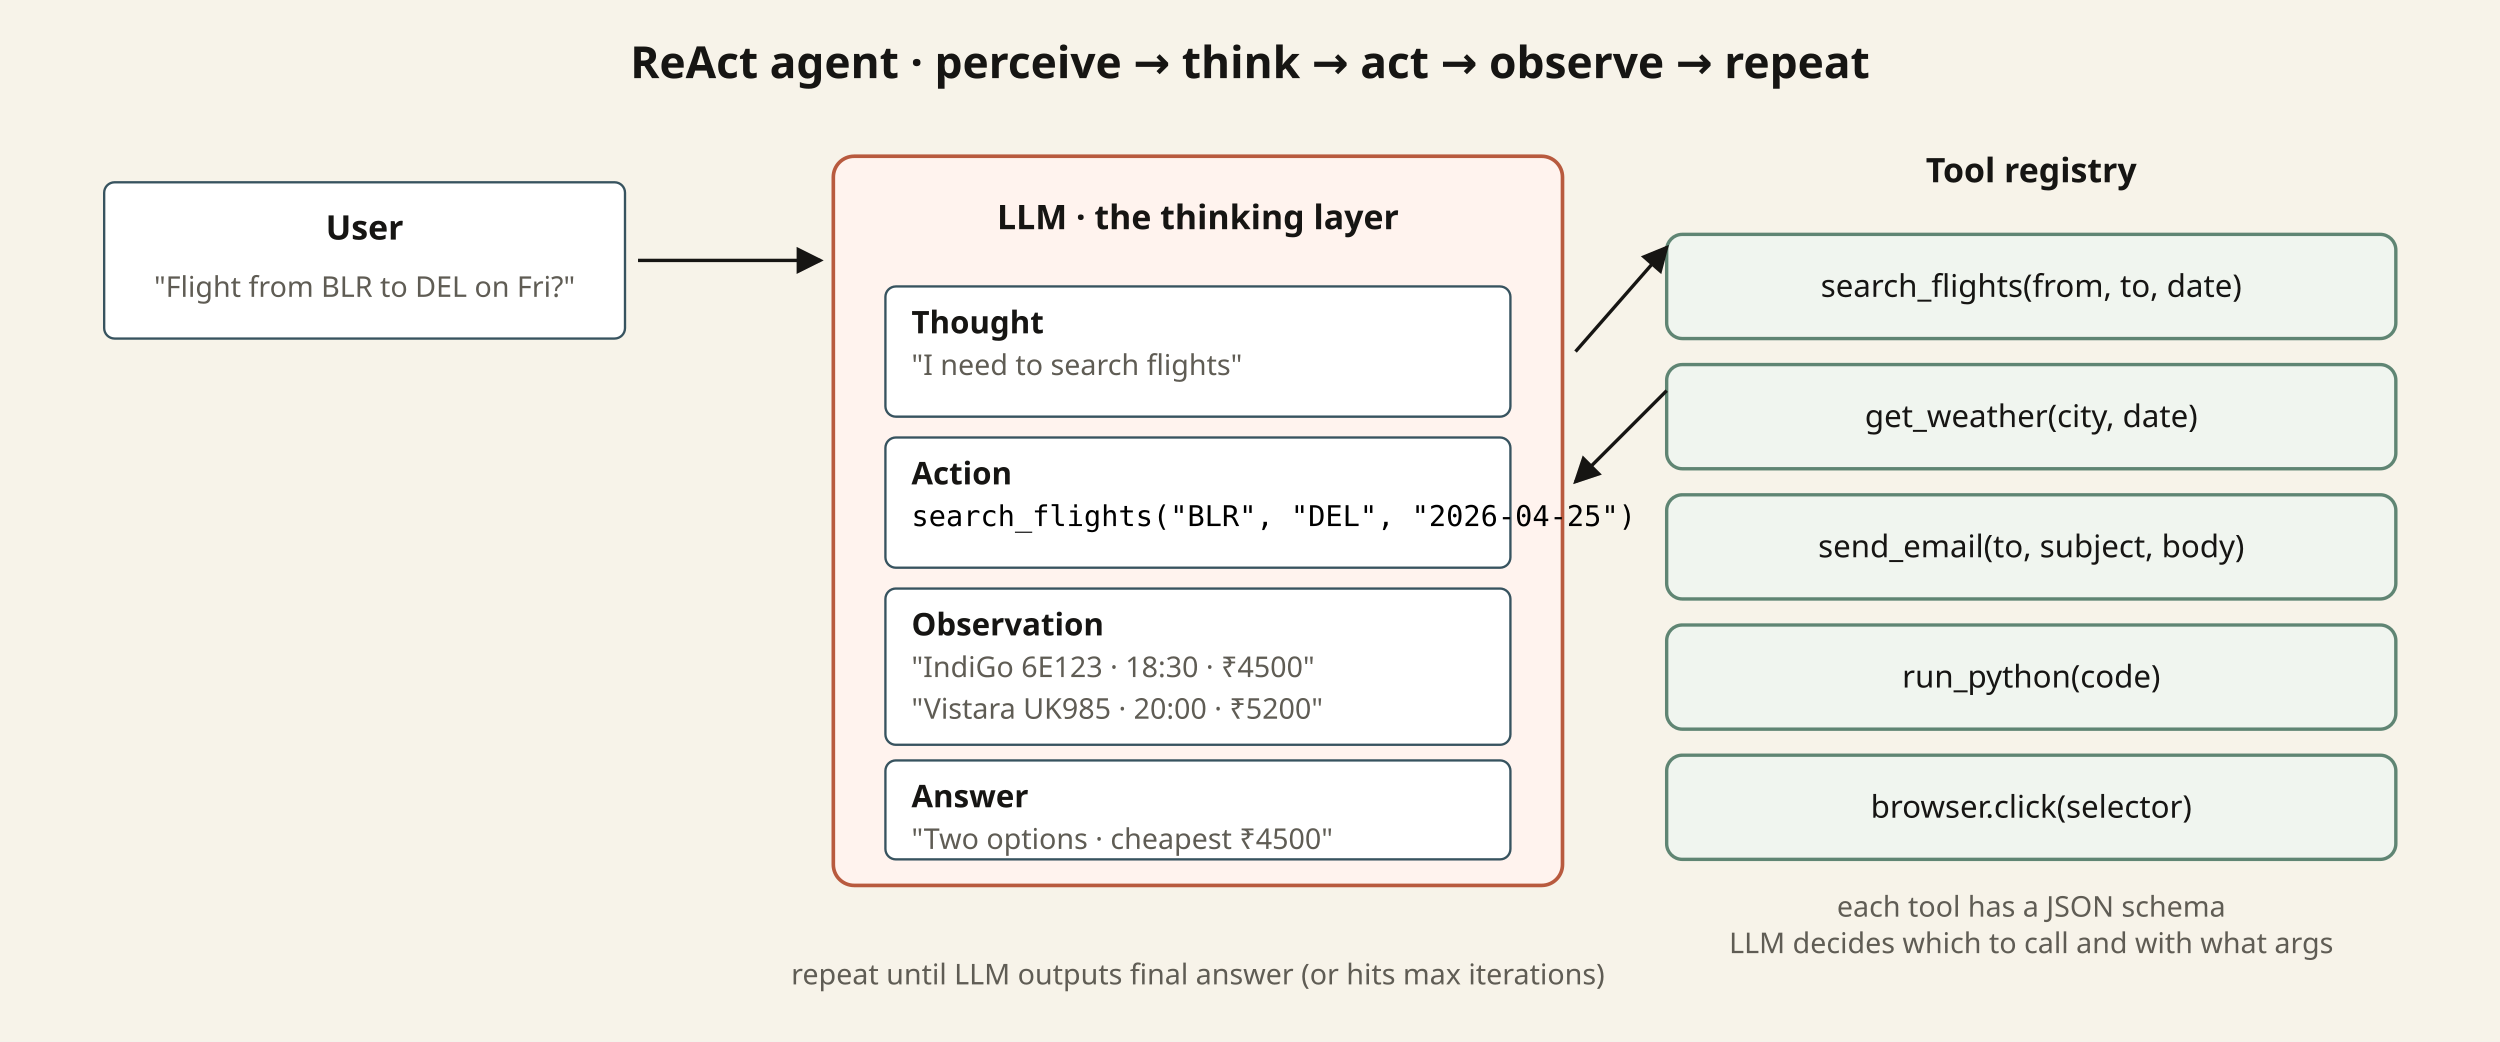
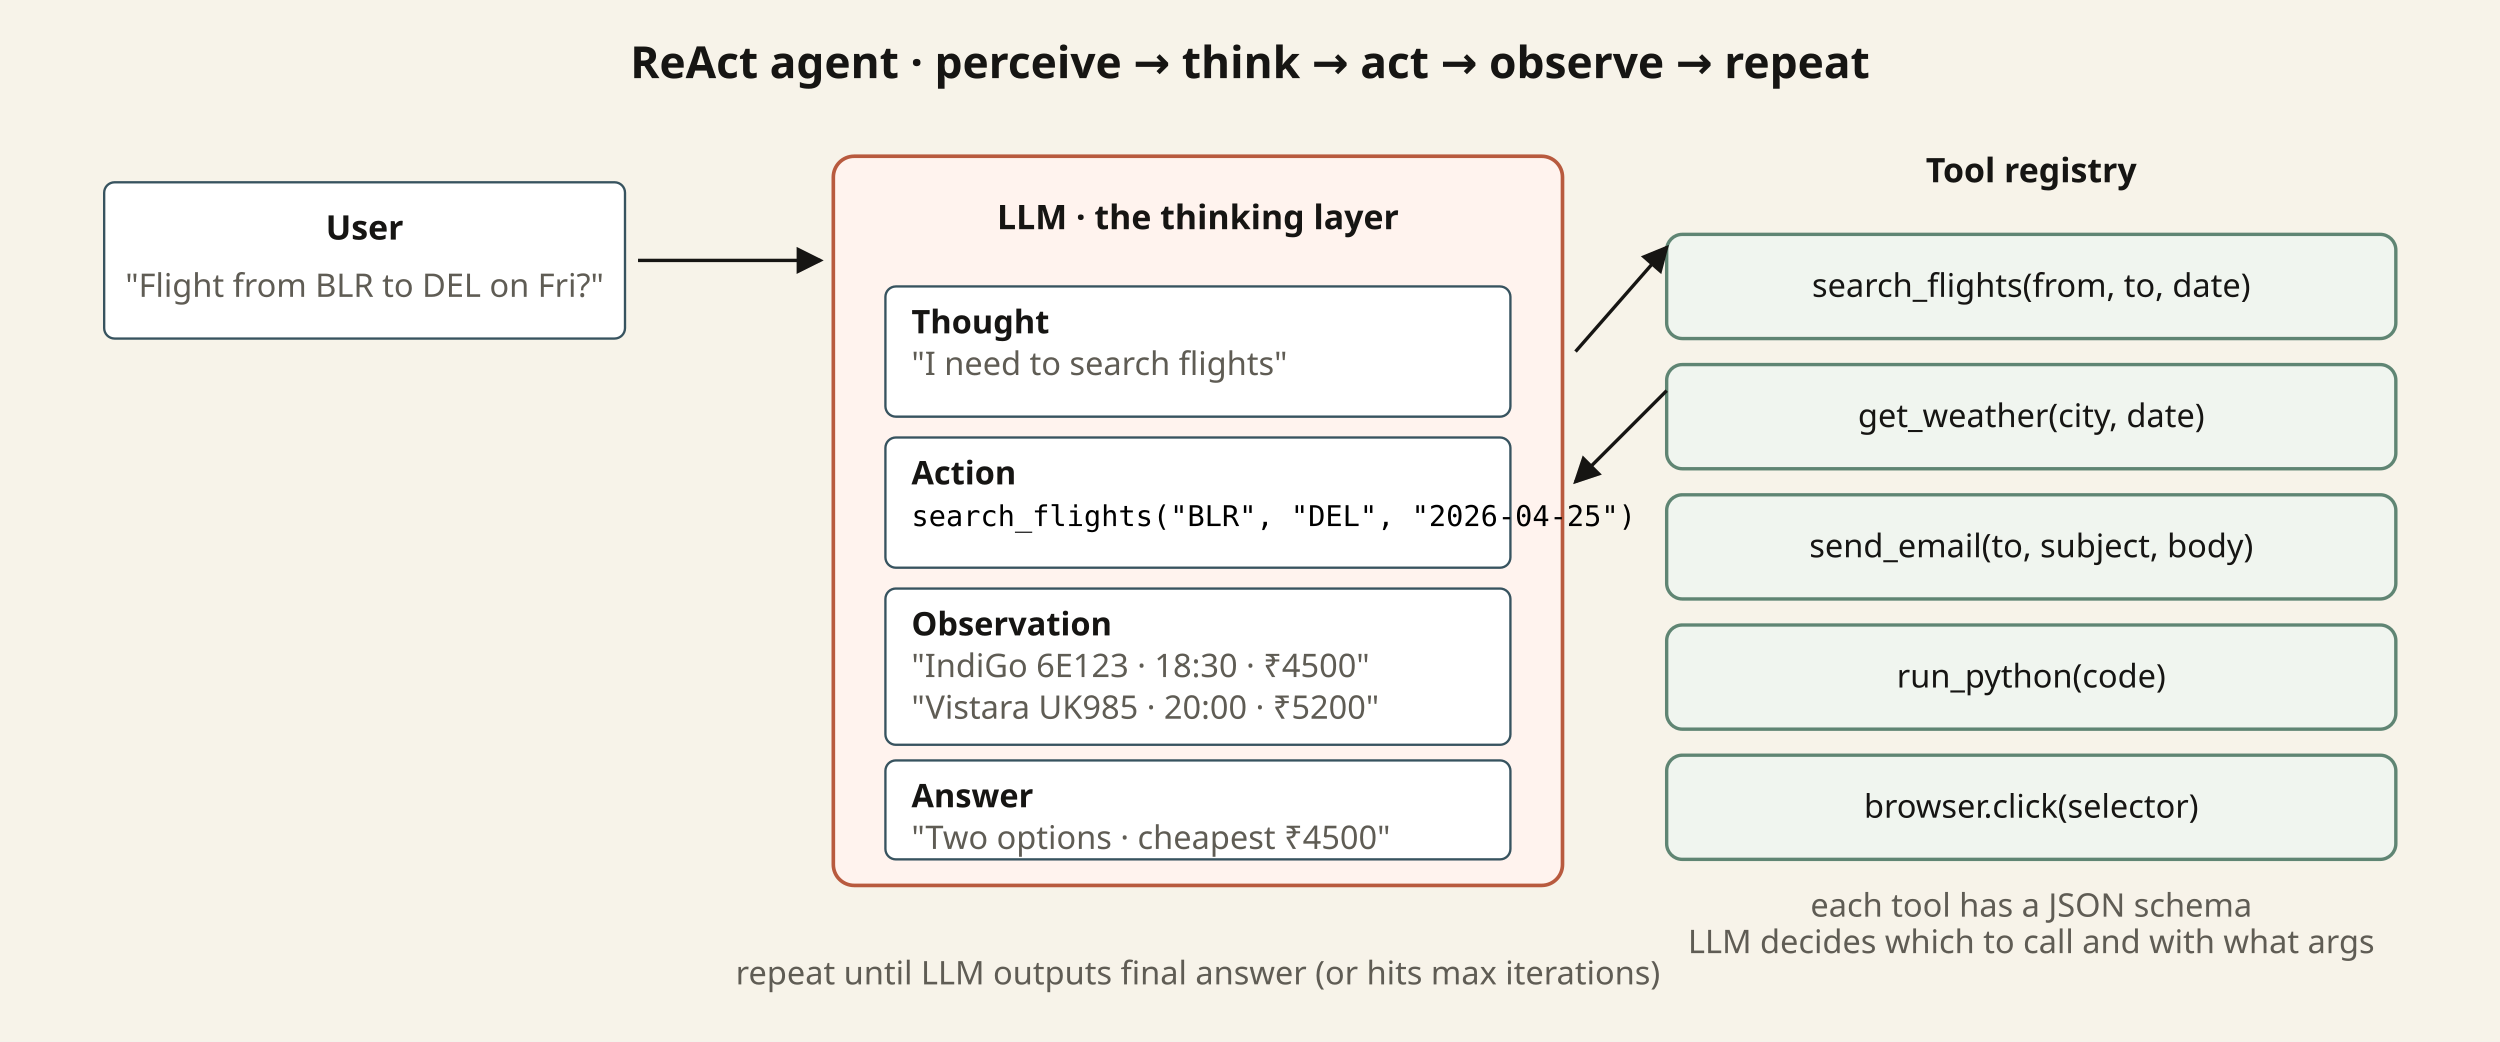
<svg xmlns="http://www.w3.org/2000/svg" viewBox="0 0 960 400" font-family="Work Sans, system-ui, sans-serif">
  <style>
    .bg { fill: #F7F3E9; }
    .title { font-size: 17px; font-weight: 600; fill: #161513; }
    .head { font-size: 13px; font-weight: 600; fill: #161513; }
-     .body { font-size: 12px; fill: #161513; }
+     .body { font-size: 12.5px; fill: #161513; }
    .mono { font-family: "IBM Plex Mono", monospace; font-size: 11px; }
-     .caption { font-size: 11px; fill: #5F5C54; }
+     .caption { font-size: 12.5px; fill: #5F5C54; }
    .llm { fill: #FFF3EE; stroke: #B85A3E; stroke-width: 1.4; rx: 8; }
    .tool { fill: #F0F5EF; stroke: #5F8573; stroke-width: 1.3; rx: 6; }
    .msg { fill: white; stroke: #37535F; stroke-width: 0.9; rx: 4; }
    .arrow { stroke: #161513; stroke-width: 1.3; fill: none; }
  </style>
  <rect class="bg" width="960" height="400" />
  <text x="480" y="30" class="title" text-anchor="middle">ReAct agent · perceive → think → act → observe → repeat</text>
  <g transform="translate(40, 70)">
    <rect class="msg" x="0" y="0" width="200" height="60" fill="#F7EED6" />
    <text x="100" y="22" class="head" text-anchor="middle">User</text>
    <text x="100" y="44" class="caption" text-anchor="middle">"Flight from BLR to DEL on Fri?"</text>
  </g>
  <path class="arrow" d="M245 100 L315 100" marker-end="url(#arr)" />
  <g transform="translate(320, 60)">
    <rect class="llm" x="0" y="0" width="280" height="280" />
    <text x="140" y="28" class="head" text-anchor="middle">LLM · the thinking layer</text>
    <rect class="msg" x="20" y="50" width="240" height="50" />
    <text x="30" y="68" class="body" font-weight="600">Thought</text>
    <text x="30" y="84" class="caption">"I need to search flights"</text>
    <rect class="msg" x="20" y="108" width="240" height="50" fill="#F0F5EF" />
    <text x="30" y="126" class="body" font-weight="600">Action</text>
    <text x="30" y="142" class="mono">search_flights("BLR", "DEL", "2026-04-25")</text>
    <rect class="msg" x="20" y="166" width="240" height="60" fill="#E8EDEF" />
    <text x="30" y="184" class="body" font-weight="600">Observation</text>
    <text x="30" y="200" class="caption">"IndiGo 6E123 · 18:30 · ₹4500"</text>
    <text x="30" y="216" class="caption">"Vistara UK985 · 20:00 · ₹5200"</text>
    <rect class="msg" x="20" y="232" width="240" height="38" fill="#FDF2F6" />
    <text x="30" y="250" class="body" font-weight="600">Answer</text>
    <text x="30" y="266" class="caption">"Two options · cheapest ₹4500"</text>
  </g>
  <g transform="translate(640, 70)">
    <text x="140" y="0" class="head" text-anchor="middle">Tool registry</text>
    <rect class="tool" x="0" y="20" width="280" height="40" />
    <text x="140" y="44" class="body" text-anchor="middle">search_flights(from, to, date)</text>
    <rect class="tool" x="0" y="70" width="280" height="40" />
    <text x="140" y="94" class="body" text-anchor="middle">get_weather(city, date)</text>
    <rect class="tool" x="0" y="120" width="280" height="40" />
    <text x="140" y="144" class="body" text-anchor="middle">send_email(to, subject, body)</text>
    <rect class="tool" x="0" y="170" width="280" height="40" />
    <text x="140" y="194" class="body" text-anchor="middle">run_python(code)</text>
    <rect class="tool" x="0" y="220" width="280" height="40" />
    <text x="140" y="244" class="body" text-anchor="middle">browser.click(selector)</text>
    <text x="140" y="282" class="caption" text-anchor="middle">each tool has a JSON schema</text>
    <text x="140" y="296" class="caption" text-anchor="middle">LLM decides which to call and with what args</text>
  </g>
  <path class="arrow" d="M605 135 L640 95" marker-end="url(#arr)" />
  <path class="arrow" d="M640 150 L605 185" marker-end="url(#arr)" />
  <text x="460" y="378" class="caption" text-anchor="middle">repeat until LLM outputs final answer (or hits max iterations)</text>
  <defs>
    <marker id="arr" markerWidth="8" markerHeight="8" refX="7" refY="4" orient="auto">
      <polygon points="0 0, 8 4, 0 8" fill="#161513" />
    </marker>
  </defs>
</svg>
